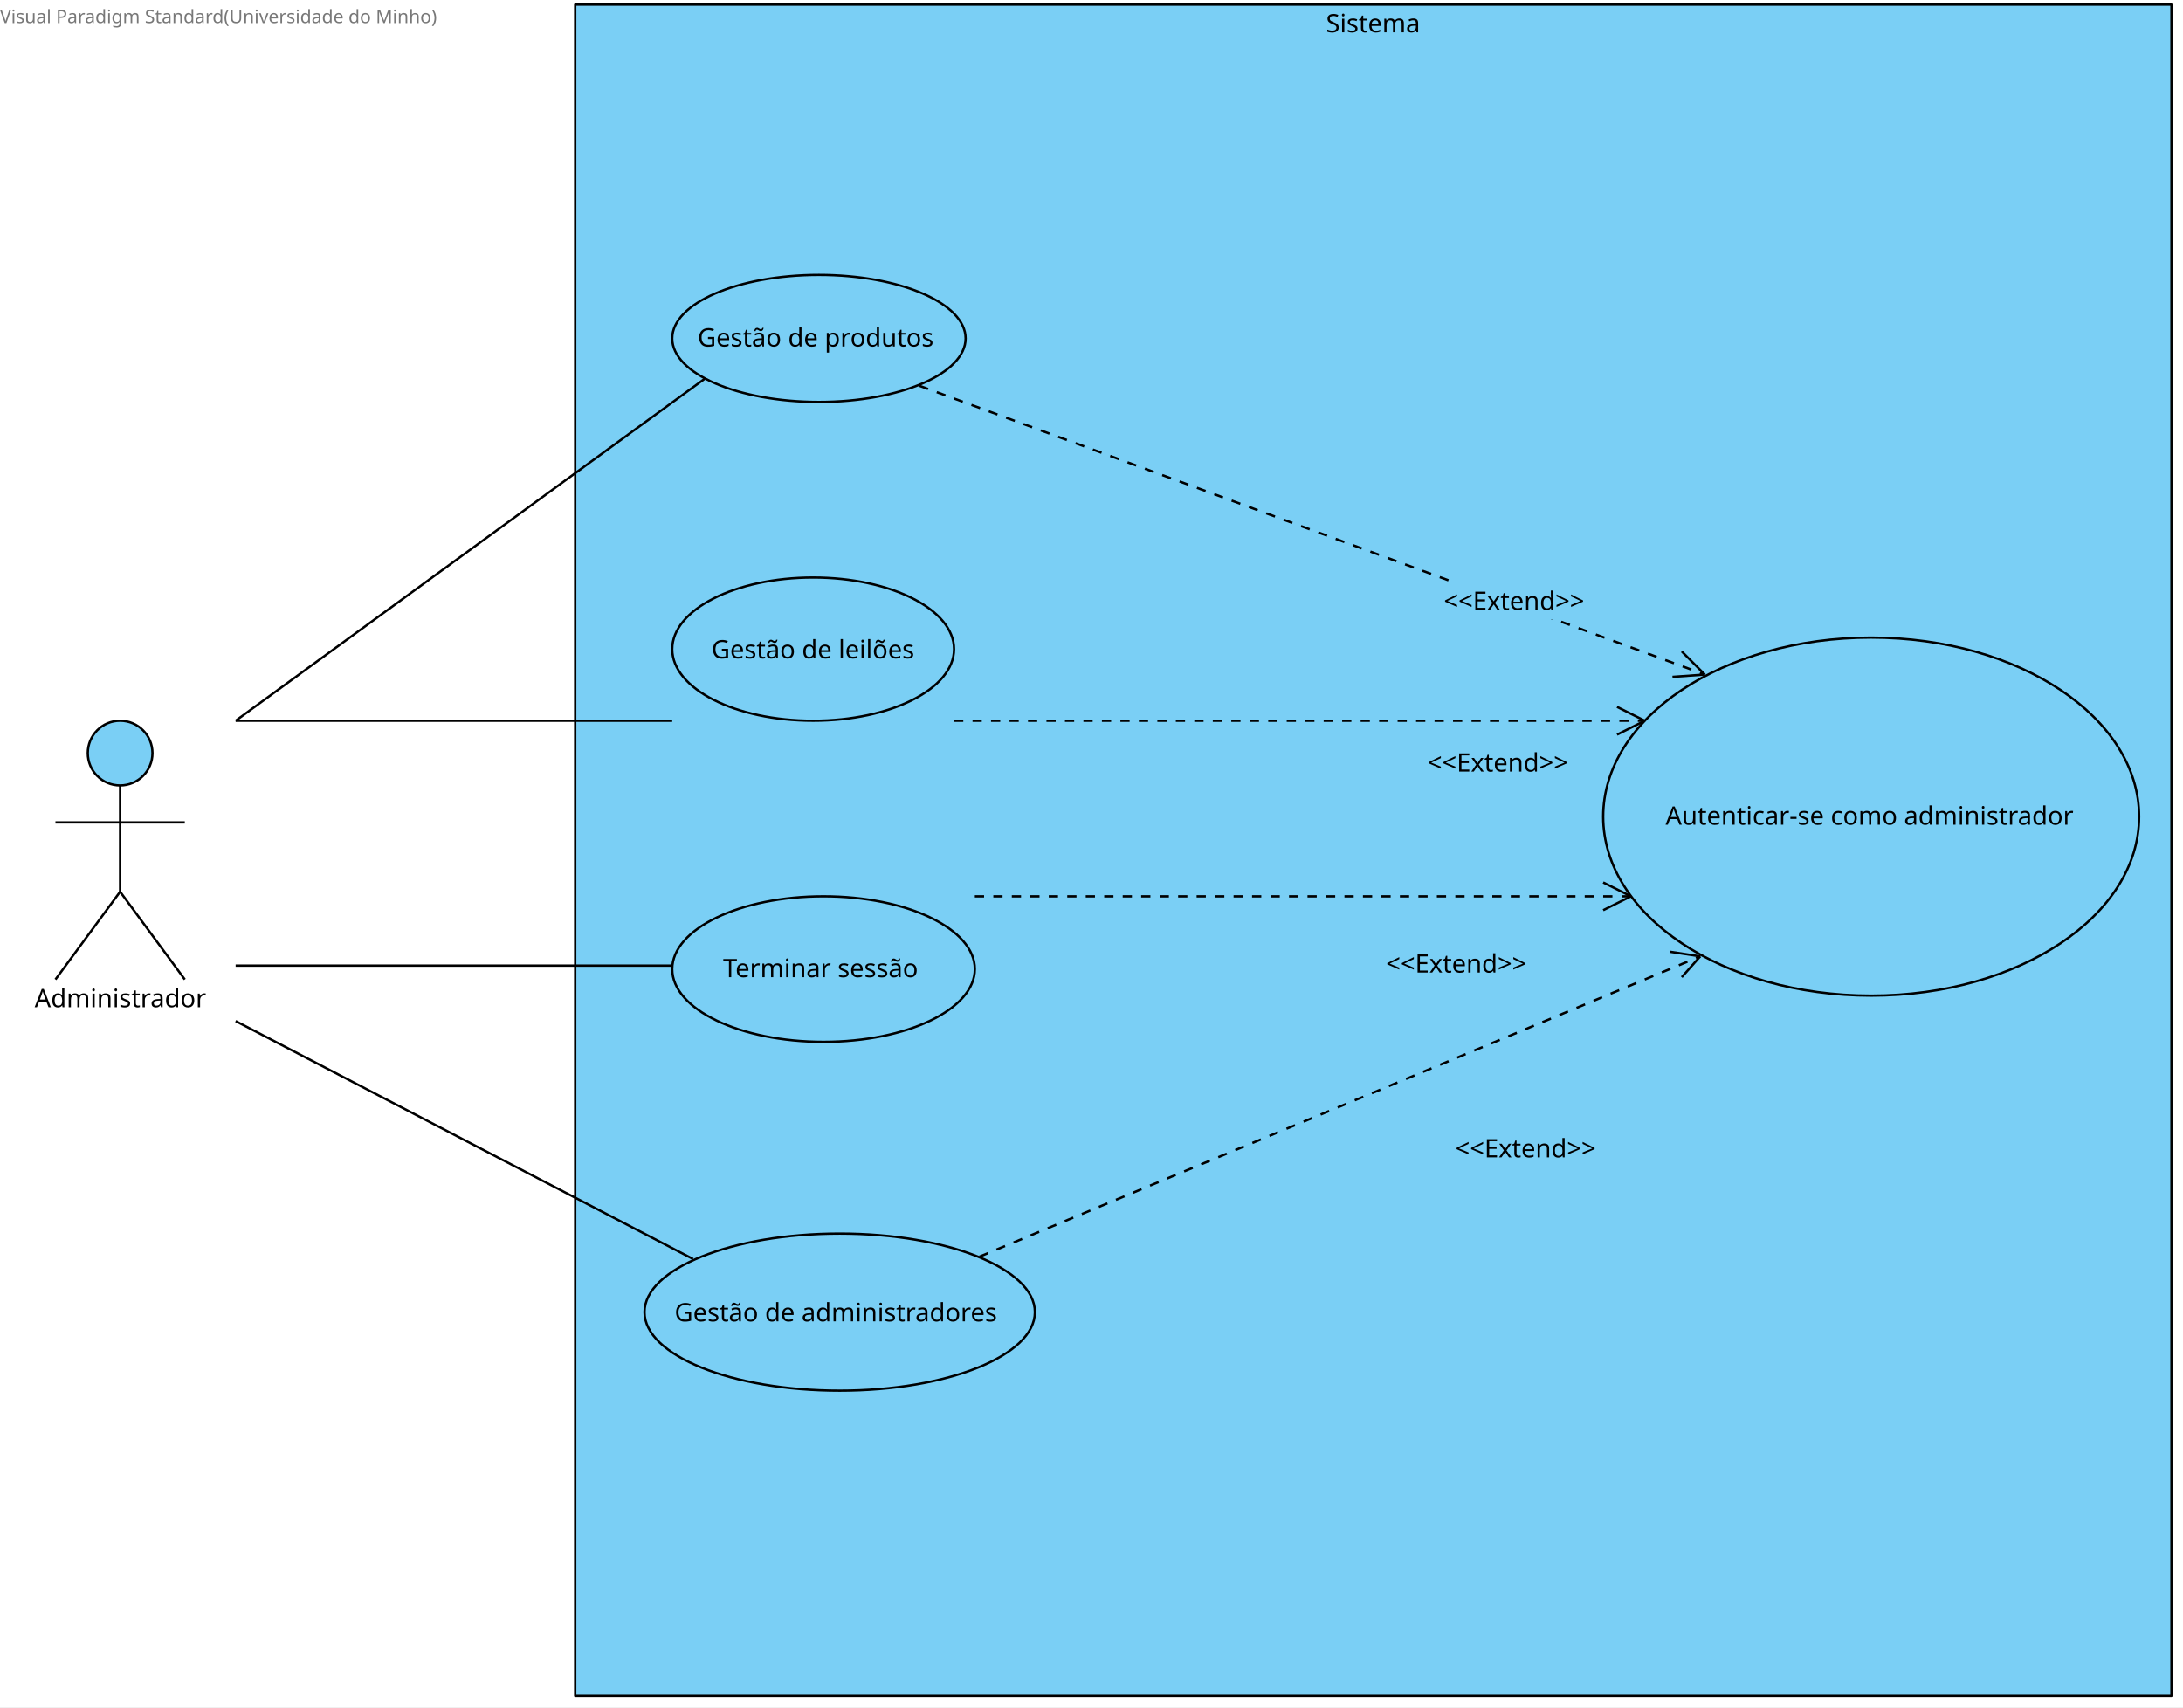
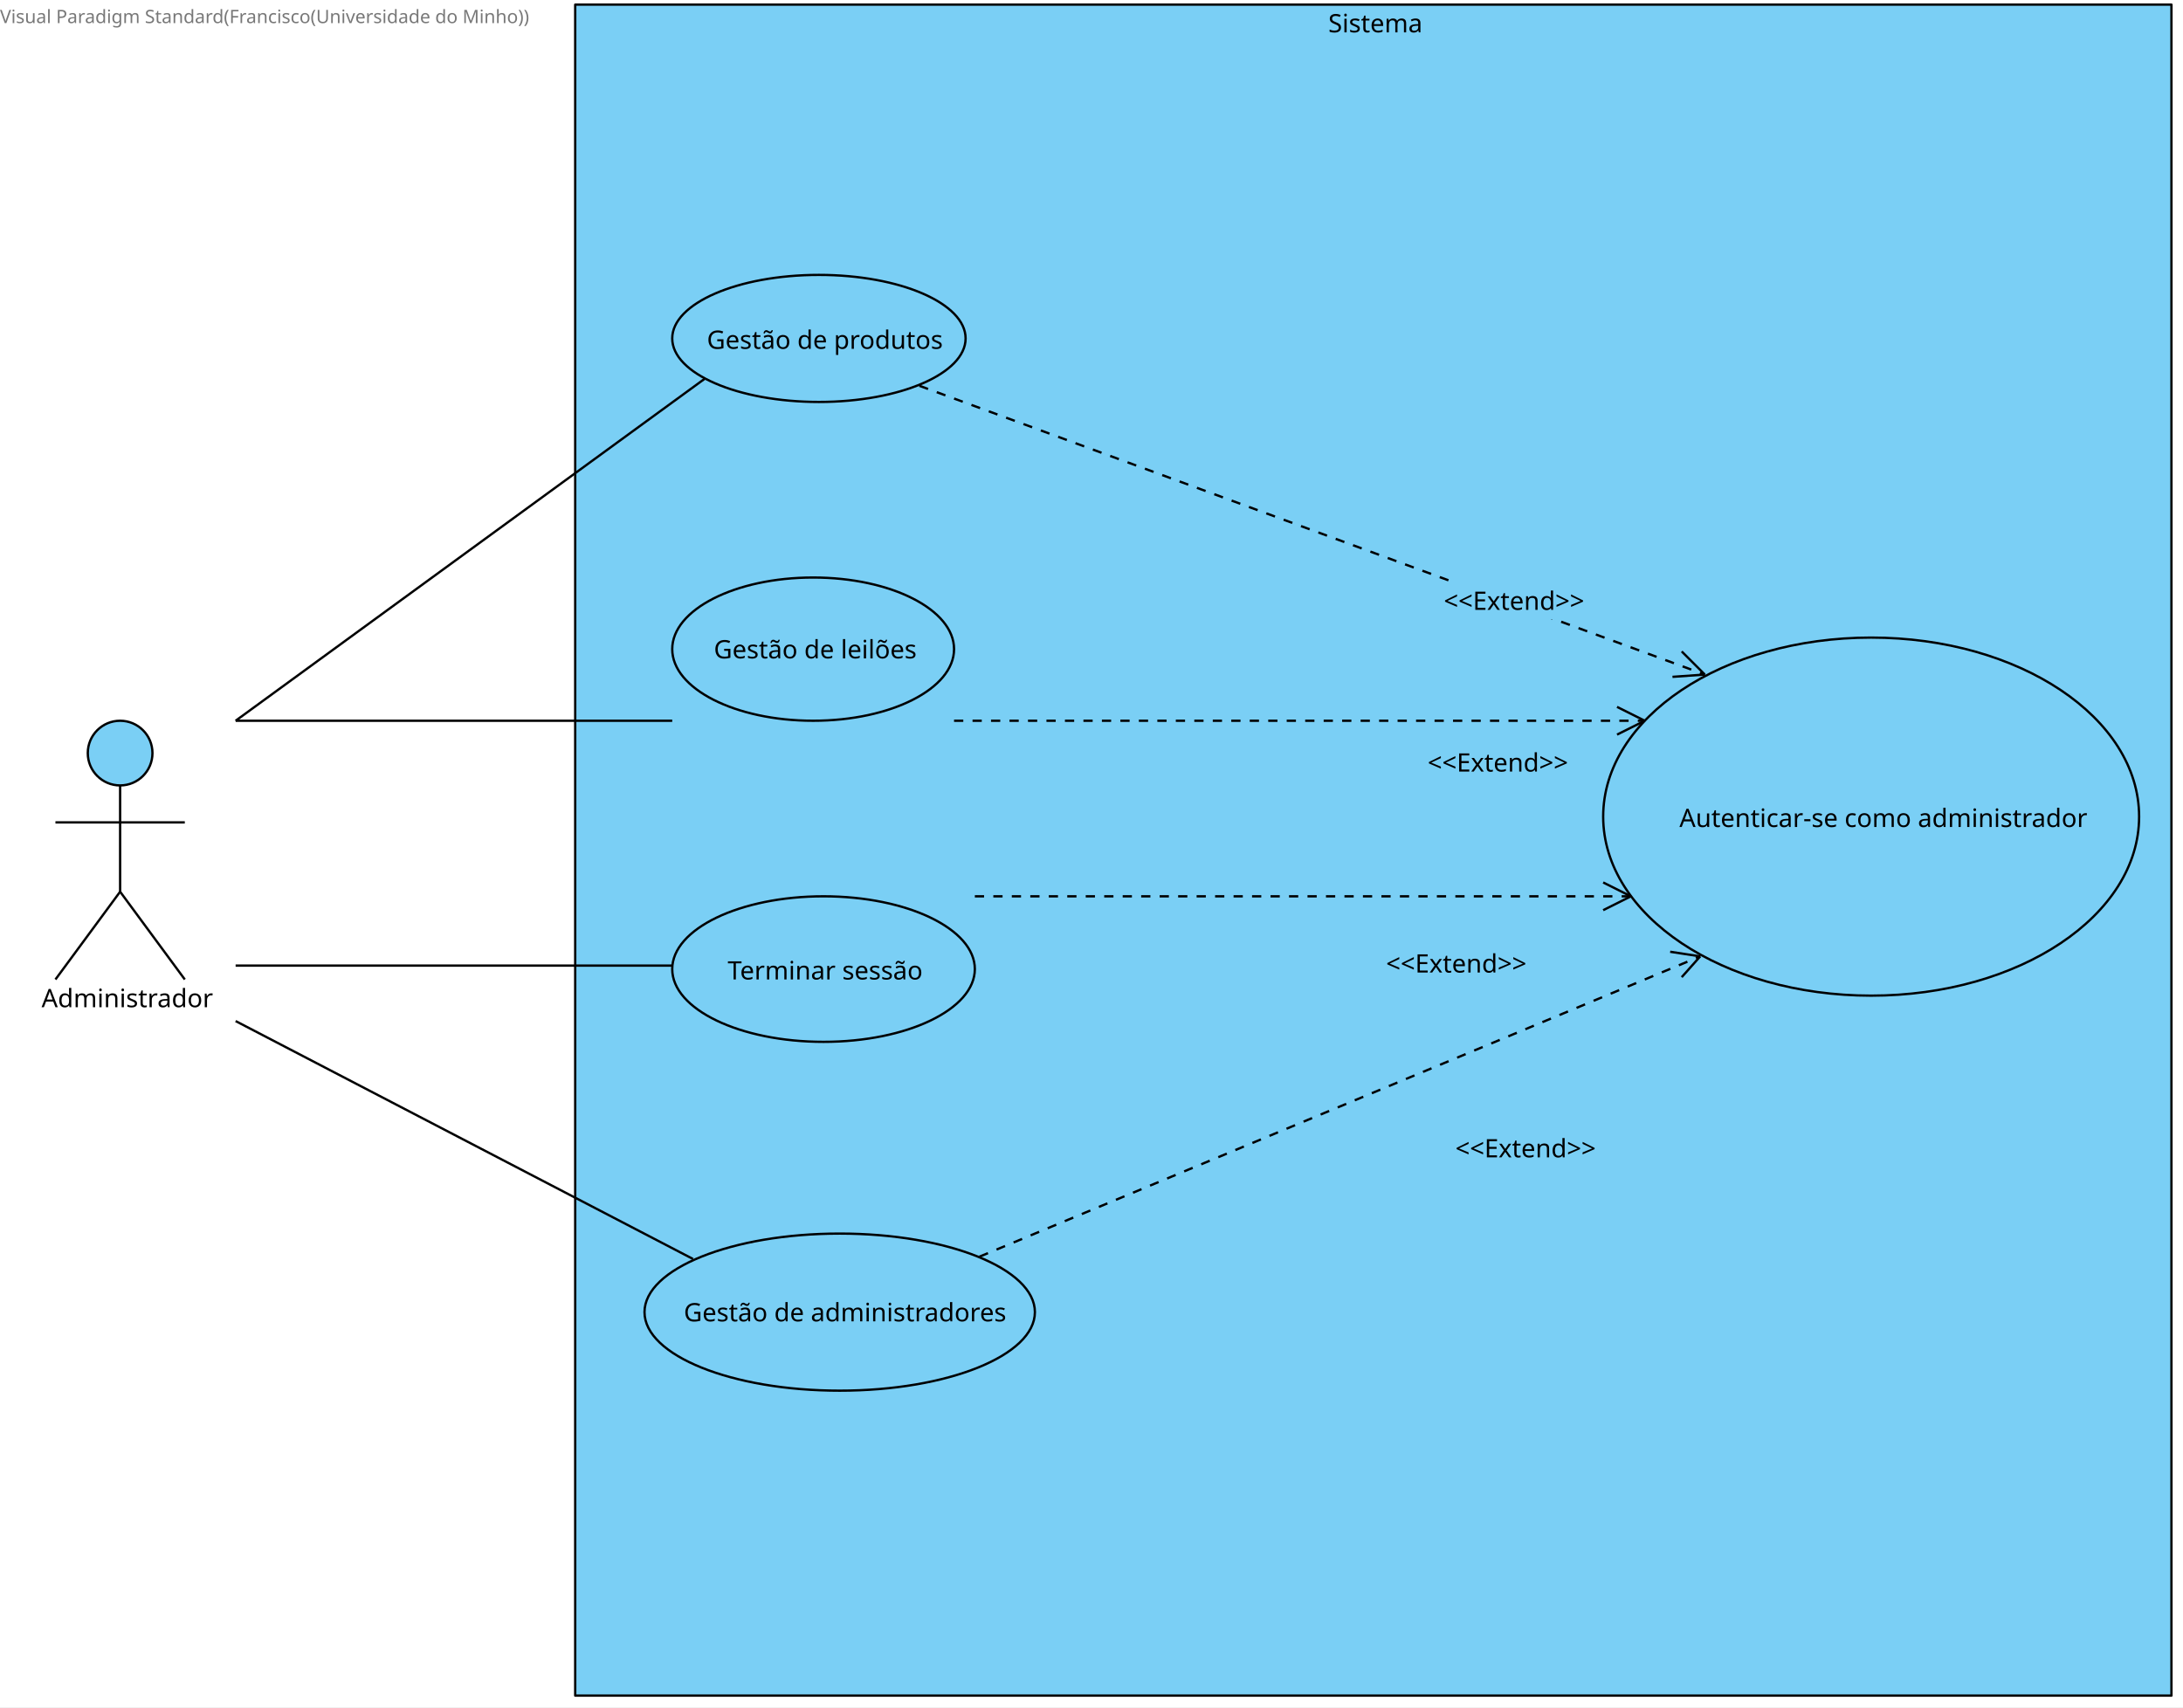
<svg xmlns="http://www.w3.org/2000/svg" fill-opacity="0" color-rendering="auto" color-interpolation="auto" text-rendering="auto" stroke="rgb(0,0,0)" stroke-linecap="square" width="945" stroke-miterlimit="10" shape-rendering="auto" stroke-opacity="0" fill="rgb(0,0,0)" stroke-dasharray="none" font-weight="normal" stroke-width="1" height="739" font-family="'Dialog'" font-style="normal" stroke-linejoin="miter" font-size="12px" stroke-dashoffset="0" image-rendering="auto">
  <defs id="genericDefs" />
  <g>
    <defs id="defs1">
      <clipPath clipPathUnits="userSpaceOnUse" id="clipPath1">
        <path d="M-7 -7 L703 -7 L703 744 L-7 744 L-7 -7 Z" />
      </clipPath>
      <clipPath clipPathUnits="userSpaceOnUse" id="clipPath2">
        <path d="M0 0 L0 733 L692 733 L692 0 Z" />
      </clipPath>
      <clipPath clipPathUnits="userSpaceOnUse" id="clipPath3">
        <path d="M-7 -7 L111 -7 L111 123 L-7 123 L-7 -7 Z" />
      </clipPath>
      <clipPath clipPathUnits="userSpaceOnUse" id="clipPath4">
        <path d="M-7 -7 L133 -7 L133 73 L-7 73 L-7 -7 Z" />
      </clipPath>
      <clipPath clipPathUnits="userSpaceOnUse" id="clipPath5">
        <path d="M0 0 L0 62 L122 62 L122 0 Z" />
      </clipPath>
      <clipPath clipPathUnits="userSpaceOnUse" id="clipPath6">
        <path d="M-7 -7 L138 -7 L138 66 L-7 66 L-7 -7 Z" />
      </clipPath>
      <clipPath clipPathUnits="userSpaceOnUse" id="clipPath7">
        <path d="M0 0 L0 55 L127 55 L127 0 Z" />
      </clipPath>
      <clipPath clipPathUnits="userSpaceOnUse" id="clipPath8">
        <path d="M-7 -7 L243 -7 L243 166 L-7 166 L-7 -7 Z" />
      </clipPath>
      <clipPath clipPathUnits="userSpaceOnUse" id="clipPath9">
        <path d="M0 0 L0 155 L232 155 L232 0 Z" />
      </clipPath>
      <clipPath clipPathUnits="userSpaceOnUse" id="clipPath10">
        <path d="M-7 -7 L142 -7 L142 74 L-7 74 L-7 -7 Z" />
      </clipPath>
      <clipPath clipPathUnits="userSpaceOnUse" id="clipPath11">
        <path d="M0 0 L0 63 L131 63 L131 0 Z" />
      </clipPath>
      <clipPath clipPathUnits="userSpaceOnUse" id="clipPath12">
        <path d="M-7 -7 L180 -7 L180 79 L-7 79 L-7 -7 Z" />
      </clipPath>
      <clipPath clipPathUnits="userSpaceOnUse" id="clipPath13">
        <path d="M0 0 L0 68 L169 68 L169 0 Z" />
      </clipPath>
      <clipPath clipPathUnits="userSpaceOnUse" id="clipPath14">
        <path d="M-95 -16 L190 -16 L190 32 L-95 32 L-95 -16 Z" />
      </clipPath>
      <clipPath clipPathUnits="userSpaceOnUse" id="clipPath15">
        <path d="M0 0 L444 0 L444 229 L0 229 L0 0 Z" />
      </clipPath>
      <clipPath clipPathUnits="userSpaceOnUse" id="clipPath16">
        <path d="M348 135 L348 151 L267 151 L267 135 ZM341 205 L341 221 L260 221 L260 205 ZM0 0 L0 229 L444 229 L444 0 Z" />
      </clipPath>
      <clipPath clipPathUnits="userSpaceOnUse" id="clipPath17">
        <path d="M0 0 L403 0 L403 104 L0 104 L0 0 Z" />
      </clipPath>
      <clipPath clipPathUnits="userSpaceOnUse" id="clipPath18">
        <path d="M326 60 L326 76 L245 76 L245 60 ZM0 0 L0 104 L403 104 L403 0 L333 0 L333 6 L252 6 L252 0 Z" />
      </clipPath>
      <clipPath clipPathUnits="userSpaceOnUse" id="clipPath19">
        <path d="M0 0 L307 0 L307 252 L0 252 L0 0 Z" />
      </clipPath>
      <clipPath clipPathUnits="userSpaceOnUse" id="clipPath20">
        <path d="M0 0 L0 252 L307 252 L307 0 Z" />
      </clipPath>
      <clipPath clipPathUnits="userSpaceOnUse" id="clipPath21">
        <path d="M0 0 L293 0 L293 104 L0 104 L0 0 Z" />
      </clipPath>
      <clipPath clipPathUnits="userSpaceOnUse" id="clipPath22">
        <path d="M0 0 L0 104 L293 104 L293 0 Z" />
      </clipPath>
      <clipPath clipPathUnits="userSpaceOnUse" id="clipPath23">
        <path d="M0 0 L0 56 L48 56 L48 72 L0 72 L0 104 L293 104 L293 0 Z" />
      </clipPath>
      <clipPath clipPathUnits="userSpaceOnUse" id="clipPath24">
        <path d="M0 0 L302 0 L302 207 L0 207 L0 0 Z" />
      </clipPath>
      <clipPath clipPathUnits="userSpaceOnUse" id="clipPath25">
        <path d="M0 0 L0 32 L48 32 L48 48 L0 48 L0 207 L302 207 L302 0 Z" />
      </clipPath>
      <clipPath clipPathUnits="userSpaceOnUse" id="clipPath26">
        <path d="M0 0 L388 0 L388 104 L0 104 L0 0 Z" />
      </clipPath>
      <clipPath clipPathUnits="userSpaceOnUse" id="clipPath27">
        <path d="M299 71 L299 87 L218 87 L218 71 ZM0 0 L0 104 L388 104 L388 0 Z" />
      </clipPath>
      <clipPath clipPathUnits="userSpaceOnUse" id="clipPath28">
        <path d="M0 0 L416 0 L416 234 L0 234 L0 0 Z" />
      </clipPath>
      <clipPath clipPathUnits="userSpaceOnUse" id="clipPath29">
        <path d="M297 45 L297 61 L216 61 L216 45 ZM327 125 L327 141 L246 141 L246 125 ZM0 0 L0 234 L416 234 L416 0 Z" />
      </clipPath>
      <clipPath clipPathUnits="userSpaceOnUse" id="clipPath30">
        <path d="M-81 -16 L162 -16 L162 32 L-81 32 L-81 -16 Z" />
      </clipPath>
    </defs>
    <g fill="white" text-rendering="geometricPrecision" fill-opacity="1" stroke-opacity="1" stroke="white">
      <rect x="0" width="945" height="739" y="0" stroke="none" />
    </g>
    <g font-size="11px" transform="translate(249,2)" fill-opacity="1" fill="rgb(122,207,245)" text-rendering="geometricPrecision" image-rendering="optimizeQuality" font-family="sans-serif" stroke="rgb(122,207,245)" stroke-opacity="1">
      <rect x="0" width="691" height="732" y="0" clip-path="url(#clipPath1)" stroke="none" />
    </g>
    <g stroke-linecap="butt" font-size="11px" transform="translate(249,2)" fill-opacity="1" fill="black" text-rendering="geometricPrecision" image-rendering="optimizeQuality" font-family="sans-serif" stroke-linejoin="round" stroke="black" stroke-opacity="1" stroke-miterlimit="0">
      <rect fill="none" x="0" width="691" height="732" y="0" clip-path="url(#clipPath1)" />
    </g>
    <g font-size="11px" transform="translate(249,2)" fill-opacity="1" fill="black" text-rendering="geometricPrecision" image-rendering="optimizeQuality" font-family="sans-serif" stroke="black" stroke-opacity="1">
-       <text x="325" xml:space="preserve" y="12" clip-path="url(#clipPath2)" stroke="none">Sistema</text>
+       <text x="326" xml:space="preserve" y="12" clip-path="url(#clipPath2)" stroke="none">Sistema</text>
    </g>
    <g font-size="11px" transform="translate(2,312)" fill-opacity="1" fill="rgb(122,207,245)" text-rendering="geometricPrecision" image-rendering="optimizeQuality" font-family="sans-serif" stroke="rgb(122,207,245)" stroke-opacity="1">
      <circle r="14" clip-path="url(#clipPath3)" cx="50" cy="14" stroke="none" />
    </g>
    <g stroke-linecap="butt" font-size="11px" transform="translate(2,312)" fill-opacity="1" fill="black" text-rendering="geometricPrecision" image-rendering="optimizeQuality" font-family="sans-serif" stroke-linejoin="round" stroke="black" stroke-opacity="1" stroke-miterlimit="0">
      <circle fill="none" r="14" clip-path="url(#clipPath3)" cx="50" cy="14" />
      <line y2="74" fill="none" x1="50" clip-path="url(#clipPath3)" x2="50" y1="28" />
      <line y2="44" fill="none" x1="22" clip-path="url(#clipPath3)" x2="78" y1="44" />
      <line y2="112" fill="none" x1="50" clip-path="url(#clipPath3)" x2="22" y1="74" />
      <line y2="112" fill="none" x1="50" clip-path="url(#clipPath3)" x2="78" y1="74" />
    </g>
    <g font-size="11px" transform="translate(291,250)" fill-opacity="1" fill="rgb(122,207,245)" text-rendering="geometricPrecision" image-rendering="optimizeQuality" font-family="sans-serif" stroke="rgb(122,207,245)" stroke-opacity="1">
      <ellipse rx="61" ry="31" clip-path="url(#clipPath4)" cx="61" cy="31" stroke="none" />
    </g>
    <g stroke-linecap="butt" font-size="11px" transform="translate(291,250)" fill-opacity="1" fill="black" text-rendering="geometricPrecision" image-rendering="optimizeQuality" font-family="sans-serif" stroke-linejoin="round" stroke="black" stroke-opacity="1" stroke-miterlimit="0">
      <ellipse rx="61" fill="none" ry="31" clip-path="url(#clipPath4)" cx="61" cy="31" />
    </g>
    <g font-size="11px" transform="translate(291,250)" fill-opacity="1" fill="black" text-rendering="geometricPrecision" image-rendering="optimizeQuality" font-family="sans-serif" stroke="black" stroke-opacity="1">
-       <text x="17" xml:space="preserve" y="35" clip-path="url(#clipPath5)" stroke="none">Gestão de leilões</text>
+       <text x="18" xml:space="preserve" y="35" clip-path="url(#clipPath5)" stroke="none">Gestão de leilões</text>
    </g>
    <g font-size="11px" transform="translate(291,119)" fill-opacity="1" fill="rgb(122,207,245)" text-rendering="geometricPrecision" image-rendering="optimizeQuality" font-family="sans-serif" stroke="rgb(122,207,245)" stroke-opacity="1">
      <ellipse rx="63.5" ry="27.5" clip-path="url(#clipPath6)" cx="63.5" cy="27.5" stroke="none" />
    </g>
    <g stroke-linecap="butt" font-size="11px" transform="translate(291,119)" fill-opacity="1" fill="black" text-rendering="geometricPrecision" image-rendering="optimizeQuality" font-family="sans-serif" stroke-linejoin="round" stroke="black" stroke-opacity="1" stroke-miterlimit="0">
      <ellipse rx="63.5" fill="none" ry="27.5" clip-path="url(#clipPath6)" cx="63.5" cy="27.5" />
    </g>
    <g font-size="11px" transform="translate(291,119)" fill-opacity="1" fill="black" text-rendering="geometricPrecision" image-rendering="optimizeQuality" font-family="sans-serif" stroke="black" stroke-opacity="1">
-       <text x="11" xml:space="preserve" y="31" clip-path="url(#clipPath7)" stroke="none">Gestão de produtos</text>
+       <text x="15" xml:space="preserve" y="32" clip-path="url(#clipPath7)" stroke="none">Gestão de produtos</text>
    </g>
    <g font-size="11px" transform="translate(694,276)" fill-opacity="1" fill="rgb(122,207,245)" text-rendering="geometricPrecision" image-rendering="optimizeQuality" font-family="sans-serif" stroke="rgb(122,207,245)" stroke-opacity="1">
      <ellipse rx="116" ry="77.5" clip-path="url(#clipPath8)" cx="116" cy="77.5" stroke="none" />
    </g>
    <g stroke-linecap="butt" font-size="11px" transform="translate(694,276)" fill-opacity="1" fill="black" text-rendering="geometricPrecision" image-rendering="optimizeQuality" font-family="sans-serif" stroke-linejoin="round" stroke="black" stroke-opacity="1" stroke-miterlimit="0">
      <ellipse rx="116" fill="none" ry="77.5" clip-path="url(#clipPath8)" cx="116" cy="77.5" />
    </g>
    <g font-size="11px" transform="translate(694,276)" fill-opacity="1" fill="black" text-rendering="geometricPrecision" image-rendering="optimizeQuality" font-family="sans-serif" stroke="black" stroke-opacity="1">
-       <text x="27" xml:space="preserve" y="81" clip-path="url(#clipPath9)" stroke="none">Autenticar-se como administrador</text>
+       <text x="33" xml:space="preserve" y="82" clip-path="url(#clipPath9)" stroke="none">Autenticar-se como administrador</text>
    </g>
    <g font-size="11px" transform="translate(291,388)" fill-opacity="1" fill="rgb(122,207,245)" text-rendering="geometricPrecision" image-rendering="optimizeQuality" font-family="sans-serif" stroke="rgb(122,207,245)" stroke-opacity="1">
      <ellipse rx="65.5" ry="31.5" clip-path="url(#clipPath10)" cx="65.5" cy="31.5" stroke="none" />
    </g>
    <g stroke-linecap="butt" font-size="11px" transform="translate(291,388)" fill-opacity="1" fill="black" text-rendering="geometricPrecision" image-rendering="optimizeQuality" font-family="sans-serif" stroke-linejoin="round" stroke="black" stroke-opacity="1" stroke-miterlimit="0">
      <ellipse rx="65.5" fill="none" ry="31.5" clip-path="url(#clipPath10)" cx="65.5" cy="31.5" />
    </g>
    <g font-size="11px" transform="translate(291,388)" fill-opacity="1" fill="black" text-rendering="geometricPrecision" image-rendering="optimizeQuality" font-family="sans-serif" stroke="black" stroke-opacity="1">
-       <text x="22" xml:space="preserve" y="35" clip-path="url(#clipPath11)" stroke="none">Terminar sessão</text>
+       <text x="24" xml:space="preserve" y="36" clip-path="url(#clipPath11)" stroke="none">Terminar sessão</text>
    </g>
    <g font-size="11px" transform="translate(279,534)" fill-opacity="1" fill="rgb(122,207,245)" text-rendering="geometricPrecision" image-rendering="optimizeQuality" font-family="sans-serif" stroke="rgb(122,207,245)" stroke-opacity="1">
      <ellipse rx="84.5" ry="34" clip-path="url(#clipPath12)" cx="84.5" cy="34" stroke="none" />
    </g>
    <g stroke-linecap="butt" font-size="11px" transform="translate(279,534)" fill-opacity="1" fill="black" text-rendering="geometricPrecision" image-rendering="optimizeQuality" font-family="sans-serif" stroke-linejoin="round" stroke="black" stroke-opacity="1" stroke-miterlimit="0">
      <ellipse rx="84.5" fill="none" ry="34" clip-path="url(#clipPath12)" cx="84.5" cy="34" />
    </g>
    <g font-size="11px" transform="translate(279,534)" fill-opacity="1" fill="black" text-rendering="geometricPrecision" image-rendering="optimizeQuality" font-family="sans-serif" stroke="black" stroke-opacity="1">
-       <text x="13" xml:space="preserve" y="38" clip-path="url(#clipPath13)" stroke="none">Gestão de administradores</text>
+       <text x="17" xml:space="preserve" y="38" clip-path="url(#clipPath13)" stroke="none">Gestão de administradores</text>
    </g>
    <g font-size="11px" transform="translate(5,424)" fill-opacity="1" fill="black" text-rendering="geometricPrecision" image-rendering="optimizeQuality" font-family="sans-serif" stroke="black" stroke-opacity="1">
-       <text x="10" xml:space="preserve" y="12" clip-path="url(#clipPath14)" stroke="none">Administrador</text>
+       <text x="13" xml:space="preserve" y="12" clip-path="url(#clipPath14)" stroke="none">Administrador</text>
    </g>
    <g stroke-linecap="butt" font-size="11px" transform="translate(348,117)" fill-opacity="1" fill="black" text-rendering="geometricPrecision" image-rendering="optimizeQuality" font-family="sans-serif" stroke-linejoin="round" stroke-dasharray="4" stroke="black" stroke-opacity="1">
      <line y2="175" fill="none" x1="50" clip-path="url(#clipPath16)" x2="390" y1="50" />
      <line clip-path="url(#clipPath16)" fill="none" x1="390" x2="380" y1="175" y2="165" stroke-dasharray="none" />
      <line clip-path="url(#clipPath16)" fill="none" x1="390" x2="376" y1="175" y2="176" stroke-dasharray="none" />
    </g>
    <g stroke-linecap="butt" font-size="11px" transform="translate(363,262)" fill-opacity="1" fill="black" text-rendering="geometricPrecision" image-rendering="optimizeQuality" font-family="sans-serif" stroke-linejoin="round" stroke-dasharray="4" stroke="black" stroke-opacity="1">
      <line y2="50" fill="none" x1="50" clip-path="url(#clipPath18)" x2="349" y1="50" />
      <line clip-path="url(#clipPath18)" fill="none" x1="349" x2="337" y1="50" y2="44" stroke-dasharray="none" />
      <line clip-path="url(#clipPath18)" fill="none" x1="349" x2="337" y1="50" y2="56" stroke-dasharray="none" />
    </g>
    <g stroke-linecap="butt" font-size="11px" transform="translate(52,114)" fill-opacity="1" fill="black" text-rendering="geometricPrecision" image-rendering="optimizeQuality" font-family="sans-serif" stroke-linejoin="round" stroke="black" stroke-opacity="1">
      <line y2="50" fill="none" x1="50" clip-path="url(#clipPath20)" x2="253" y1="198" />
    </g>
    <g stroke-linecap="butt" font-size="11px" transform="translate(52,262)" fill-opacity="1" fill="black" text-rendering="geometricPrecision" image-rendering="optimizeQuality" font-family="sans-serif" stroke-linejoin="round" stroke="black" stroke-opacity="1">
      <line y2="50" fill="none" x1="50" clip-path="url(#clipPath22)" x2="239" y1="50" />
    </g>
    <g stroke-linecap="butt" font-size="11px" transform="translate(52,368)" fill-opacity="1" fill="black" text-rendering="geometricPrecision" image-rendering="optimizeQuality" font-family="sans-serif" stroke-linejoin="round" stroke="black" stroke-opacity="1">
      <line y2="50" fill="none" x1="50" clip-path="url(#clipPath23)" x2="239" y1="50" />
    </g>
    <g stroke-linecap="butt" font-size="11px" transform="translate(52,392)" fill-opacity="1" fill="black" text-rendering="geometricPrecision" image-rendering="optimizeQuality" font-family="sans-serif" stroke-linejoin="round" stroke="black" stroke-opacity="1">
      <line y2="153" fill="none" x1="50" clip-path="url(#clipPath25)" x2="248" y1="50" />
    </g>
    <g stroke-linecap="butt" font-size="11px" transform="translate(372,338)" fill-opacity="1" fill="black" text-rendering="geometricPrecision" image-rendering="optimizeQuality" font-family="sans-serif" stroke-linejoin="round" stroke-dasharray="4" stroke="black" stroke-opacity="1">
      <line y2="50" fill="none" x1="50" clip-path="url(#clipPath27)" x2="334" y1="50" />
      <line clip-path="url(#clipPath27)" fill="none" x1="334" x2="322" y1="50" y2="44" stroke-dasharray="none" />
      <line clip-path="url(#clipPath27)" fill="none" x1="334" x2="322" y1="50" y2="56" stroke-dasharray="none" />
    </g>
    <g stroke-linecap="butt" font-size="11px" transform="translate(374,364)" fill-opacity="1" fill="black" text-rendering="geometricPrecision" image-rendering="optimizeQuality" font-family="sans-serif" stroke-linejoin="round" stroke-dasharray="4" stroke="black" stroke-opacity="1">
      <line y2="50" fill="none" x1="50" clip-path="url(#clipPath29)" x2="362" y1="180" />
      <line clip-path="url(#clipPath29)" fill="none" x1="362" x2="349" y1="50" y2="48" stroke-dasharray="none" />
      <line clip-path="url(#clipPath29)" fill="none" x1="362" x2="354" y1="50" y2="59" stroke-dasharray="none" />
    </g>
    <g font-size="11px" transform="translate(620,489)" fill-opacity="1" fill="black" text-rendering="geometricPrecision" image-rendering="optimizeQuality" font-family="sans-serif" stroke="black" stroke-opacity="1">
      <text x="10" xml:space="preserve" y="12" clip-path="url(#clipPath30)" stroke="none">&lt;&lt;Extend&gt;&gt;</text>
    </g>
    <g font-size="11px" transform="translate(590,409)" fill-opacity="1" fill="black" text-rendering="geometricPrecision" image-rendering="optimizeQuality" font-family="sans-serif" stroke="black" stroke-opacity="1">
      <text x="10" xml:space="preserve" y="12" clip-path="url(#clipPath30)" stroke="none">&lt;&lt;Extend&gt;&gt;</text>
    </g>
    <g font-size="11px" transform="translate(608,322)" fill-opacity="1" fill="black" text-rendering="geometricPrecision" image-rendering="optimizeQuality" font-family="sans-serif" stroke="black" stroke-opacity="1">
      <text x="10" xml:space="preserve" y="12" clip-path="url(#clipPath30)" stroke="none">&lt;&lt;Extend&gt;&gt;</text>
    </g>
    <g font-size="11px" transform="translate(615,252)" fill-opacity="1" fill="black" text-rendering="geometricPrecision" image-rendering="optimizeQuality" font-family="sans-serif" stroke="black" stroke-opacity="1">
      <text x="10" xml:space="preserve" y="12" clip-path="url(#clipPath30)" stroke="none">&lt;&lt;Extend&gt;&gt;</text>
    </g>
    <g font-size="8px" fill-opacity="1" fill="rgb(120,120,120)" text-rendering="geometricPrecision" image-rendering="optimizeQuality" stroke="rgb(120,120,120)" stroke-opacity="1">
-       <text x="0" xml:space="preserve" y="10" stroke="none">Visual Paradigm Standard(Universidade do Minho)</text>
+       <text x="0" xml:space="preserve" y="10" stroke="none">Visual Paradigm Standard(Francisco(Universidade do Minho))</text>
    </g>
  </g>
</svg>
